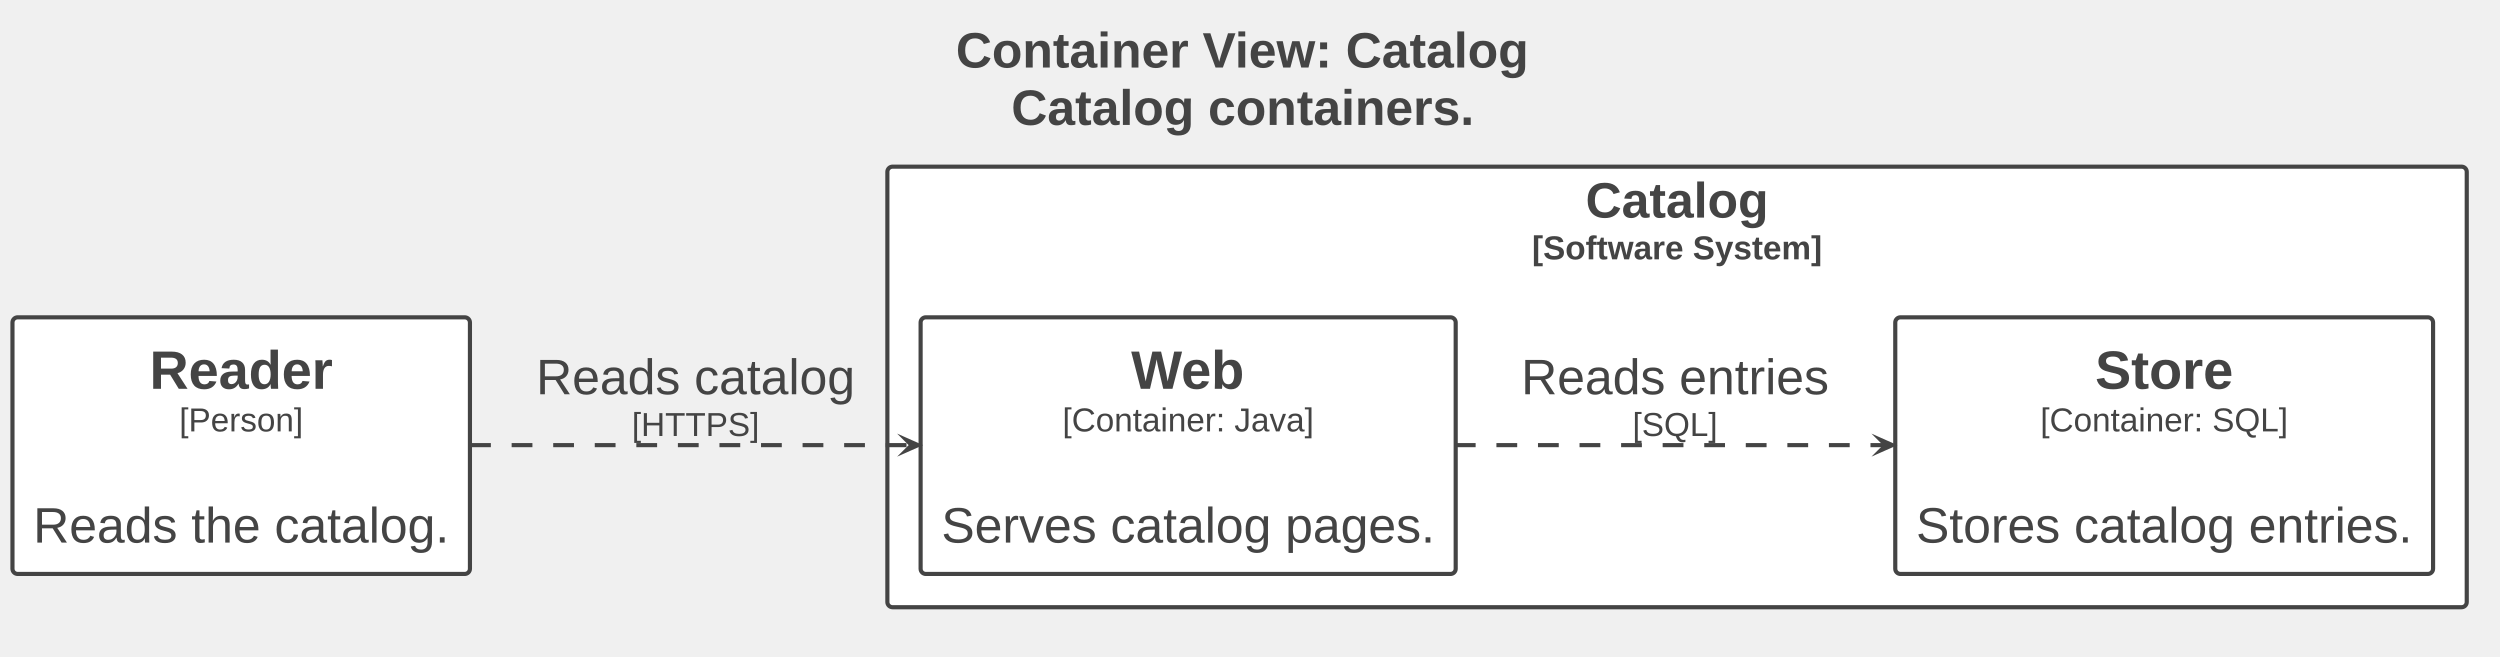
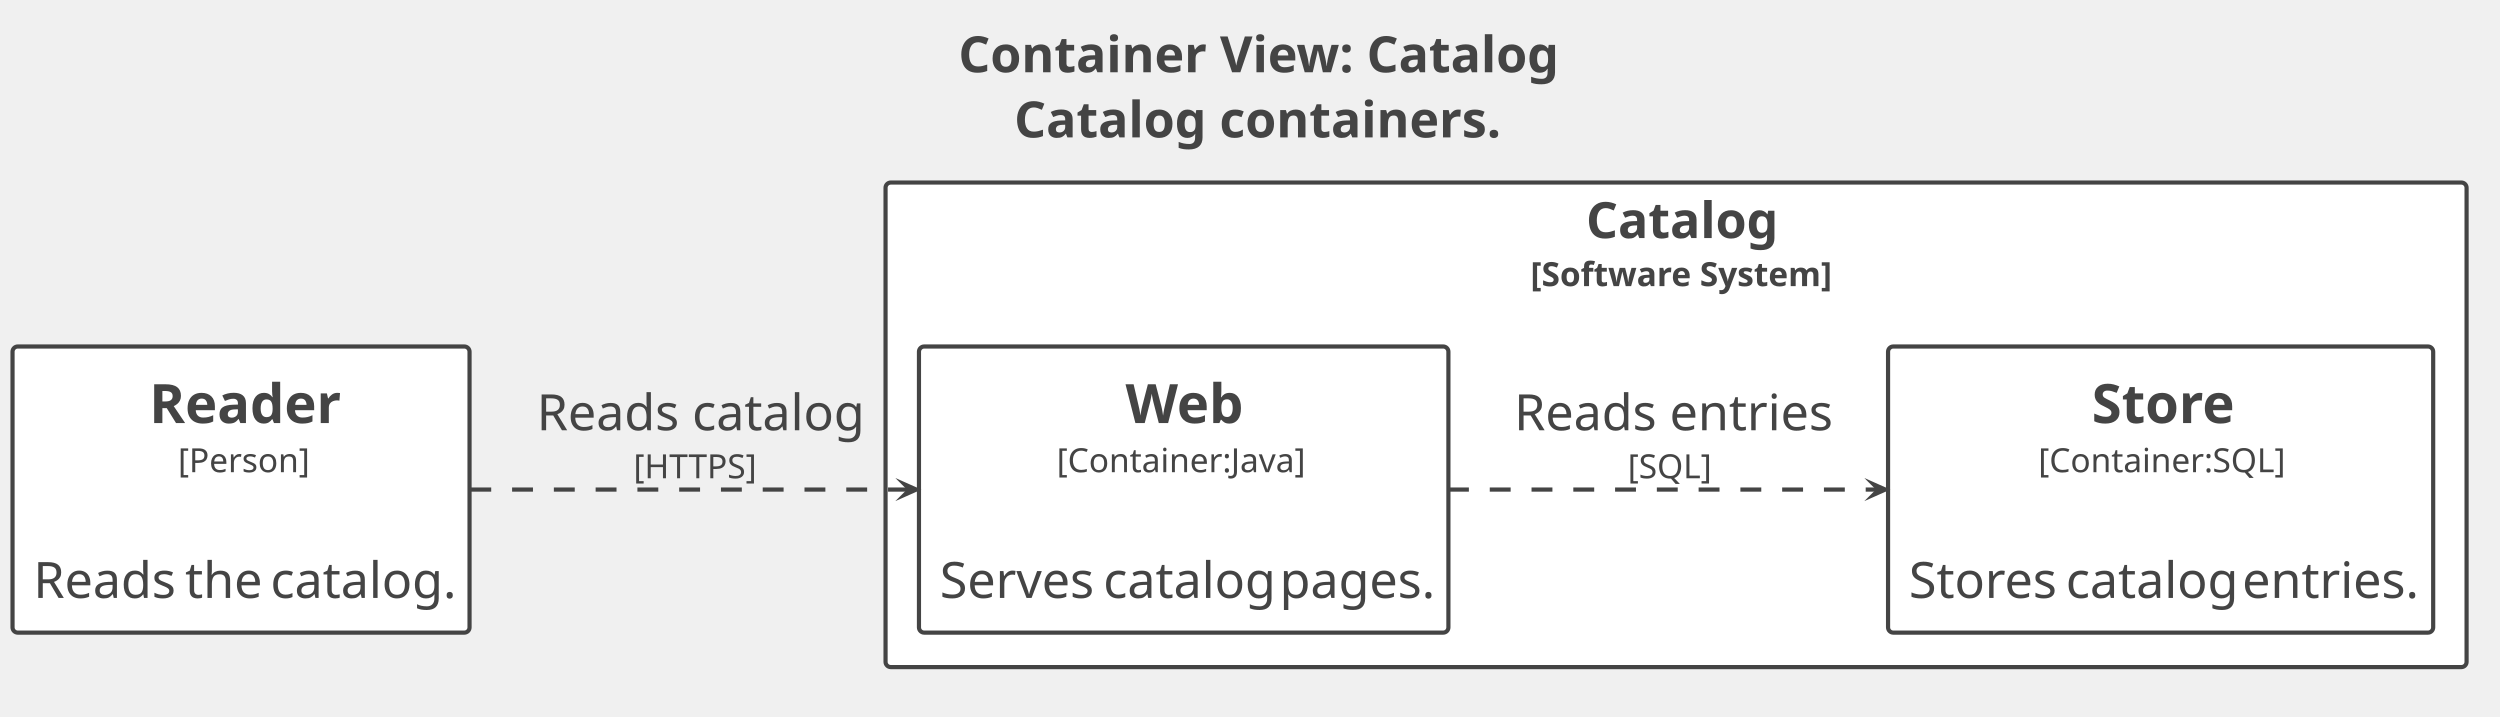
- <svg xmlns="http://www.w3.org/2000/svg" version="1.1" data-diagram-type="DESCRIPTION" style="width:1203px;height:316px;background:#FFFFFF;" width="1203px" height="316px" viewBox="0 0 1203 316" zoomAndPan="magnify" preserveAspectRatio="none" contentStyleType="text/css">
+ <svg xmlns="http://www.w3.org/2000/svg" version="1.1" data-diagram-type="DESCRIPTION" style="width:1197px;height:343px;background:#FFFFFF;" width="1197px" height="343px" viewBox="0 0 1197 343" zoomAndPan="magnify" preserveAspectRatio="none" contentStyleType="text/css">
  <defs />
  <g font-family="sans-serif" lengthAdjust="spacing">
    <g class="title" data-source-line="3">
-       <text x="459.982" y="32.512" fill="#444" font-size="24" textLength="276.035" font-weight="700" font-family="Liberation Sans">Container View: Catalog</text>
-       <text x="486.643" y="60.109" fill="#444" font-size="24" textLength="222.715" font-weight="700" font-family="Liberation Sans">Catalog containers.</text>
+       <text x="458.884" y="34.6" fill="#444" font-size="24" textLength="272.231" font-weight="700" font-family="IBM Plex Sans">Container View: Catalog</text>
+       <text x="485.584" y="65.8" fill="#444" font-size="24" textLength="218.831" font-weight="700" font-family="IBM Plex Sans">Catalog containers.</text>
    </g>
    <g class="cluster" data-qualified-name="Catalog.n.size.16..Software System...size." id="ent0002" data-source-line="51">
-       <rect x="427" y="80.195" width="760" height="212" fill="#FFF" style="stroke:#444;stroke-width:2;" rx="2.5" ry="2.5" />
-       <text x="762.996" y="104.707" fill="#444" font-size="24" textLength="88.008" font-weight="700" font-family="Liberation Sans">Catalog</text>
-       <text x="737.203" y="124.801" fill="#444" font-size="16" textLength="139.594" font-weight="700" font-family="Liberation Sans">[Software System]</text>
+       <rect x="424" y="87.4" width="757" height="232" fill="#FFF" style="stroke:#444;stroke-width:2;" rx="2.5" ry="2.5" />
+       <text x="759.408" y="114" fill="#444" font-size="24" textLength="86.184" font-weight="700" font-family="IBM Plex Sans">Catalog</text>
+       <text x="732.796" y="137" fill="#444" font-size="16" textLength="139.408" font-weight="700" font-family="IBM Plex Sans">[Software System]</text>
    </g>
    <g class="entity" data-qualified-name="Reader" id="ent0001" data-source-line="49">
-       <rect x="6" y="152.695" width="220.133" height="123.491" fill="#FFF" style="stroke:#444;stroke-width:2;" rx="2.5" ry="2.5" />
-       <text x="71.988" y="187.083" fill="#444" font-size="26" textLength="88.156" font-weight="700" font-family="Liberation Sans">Reader</text>
-       <text x="86.273" y="207.601" fill="#444" font-size="16" textLength="59.586" font-family="Liberation Sans">[Person]</text>
-       <text x="112.732" y="233.503" fill="#444" font-size="24" font-family="Liberation Sans"> </text>
-       <text x="16" y="261.101" fill="#444" font-size="24" textLength="69.375" font-family="Liberation Sans">Reads</text>
-       <text x="85.375" y="261.101" fill="#444" font-size="24" font-family="Liberation Sans"> </text>
-       <text x="92.043" y="261.101" fill="#444" font-size="24" textLength="33.363" font-family="Liberation Sans">the</text>
-       <text x="125.406" y="261.101" fill="#444" font-size="24" font-family="Liberation Sans"> </text>
-       <text x="132.074" y="261.101" fill="#444" font-size="24" textLength="84.059" font-family="Liberation Sans">catalog.</text>
+       <rect x="6" y="165.9" width="218.815" height="137" fill="#FFF" style="stroke:#444;stroke-width:2;" rx="2.5" ry="2.5" />
+       <text x="71.481" y="202.55" fill="#444" font-size="26" textLength="87.854" font-weight="700" font-family="IBM Plex Sans">Reader</text>
+       <text x="85.24" y="226.1" fill="#444" font-size="16" textLength="60.336" font-family="IBM Plex Sans">[Person]</text>
+       <text x="112.576" y="255.1" fill="#444" font-size="24" font-family="IBM Plex Sans"> </text>
+       <text x="16" y="286.3" fill="#444" font-size="24" textLength="66.96" font-family="IBM Plex Sans">Reads</text>
+       <text x="82.96" y="286.3" fill="#444" font-size="24" font-family="IBM Plex Sans"> </text>
+       <text x="88.624" y="286.3" fill="#444" font-size="24" textLength="35.232" font-family="IBM Plex Sans">the</text>
+       <text x="123.856" y="286.3" fill="#444" font-size="24" font-family="IBM Plex Sans"> </text>
+       <text x="129.52" y="286.3" fill="#444" font-size="24" textLength="85.296" font-family="IBM Plex Sans">catalog.</text>
    </g>
    <g class="entity" data-qualified-name="Catalog.n.size.16..Software System...size..Catalog.Web" id="ent0003" data-source-line="52">
-       <rect x="443" y="152.695" width="257.48" height="123.491" fill="#FFF" style="stroke:#444;stroke-width:2;" rx="2.5" ry="2.5" />
-       <text x="544.299" y="187.083" fill="#444" font-size="26" textLength="54.882" font-weight="700" font-family="Liberation Sans">Web</text>
-       <text x="511.264" y="207.601" fill="#444" font-size="16" textLength="78.266" font-family="Liberation Sans">[Container:</text>
-       <text x="589.529" y="207.601" fill="#444" font-size="16" font-family="Liberation Sans"> </text>
-       <text x="593.975" y="207.601" fill="#444" font-size="16" textLength="38.242" font-family="Liberation Sans">Java]</text>
-       <text x="568.406" y="233.503" fill="#444" font-size="24" font-family="Liberation Sans"> </text>
-       <text x="453" y="261.101" fill="#444" font-size="24" textLength="74.695" font-family="Liberation Sans">Serves</text>
-       <text x="527.695" y="261.101" fill="#444" font-size="24" font-family="Liberation Sans"> </text>
-       <text x="534.363" y="261.101" fill="#444" font-size="24" textLength="77.391" font-family="Liberation Sans">catalog</text>
-       <text x="611.754" y="261.101" fill="#444" font-size="24" font-family="Liberation Sans"> </text>
-       <text x="618.422" y="261.101" fill="#444" font-size="24" textLength="72.059" font-family="Liberation Sans">pages.</text>
+       <rect x="440" y="165.9" width="253.495" height="137" fill="#FFF" style="stroke:#444;stroke-width:2;" rx="2.5" ry="2.5" />
+       <text x="538.889" y="202.55" fill="#444" font-size="26" textLength="55.718" font-weight="700" font-family="IBM Plex Sans">Web</text>
+       <text x="505.948" y="226.1" fill="#444" font-size="16" textLength="79.632" font-family="IBM Plex Sans">[Container:</text>
+       <text x="585.58" y="226.1" fill="#444" font-size="16" font-family="IBM Plex Sans"> </text>
+       <text x="589.356" y="226.1" fill="#444" font-size="16" textLength="38.192" font-family="IBM Plex Sans">Java]</text>
+       <text x="563.916" y="255.1" fill="#444" font-size="24" font-family="IBM Plex Sans"> </text>
+       <text x="450" y="286.3" fill="#444" font-size="24" textLength="72.6" font-family="IBM Plex Sans">Serves</text>
+       <text x="522.6" y="286.3" fill="#444" font-size="24" font-family="IBM Plex Sans"> </text>
+       <text x="528.264" y="286.3" fill="#444" font-size="24" textLength="78.768" font-family="IBM Plex Sans">catalog</text>
+       <text x="607.032" y="286.3" fill="#444" font-size="24" font-family="IBM Plex Sans"> </text>
+       <text x="612.696" y="286.3" fill="#444" font-size="24" textLength="70.8" font-family="IBM Plex Sans">pages.</text>
    </g>
    <g class="entity" data-qualified-name="Catalog.n.size.16..Software System...size..Catalog.Store" id="ent0004" data-source-line="53">
-       <rect x="912" y="152.695" width="258.793" height="123.491" fill="#FFF" style="stroke:#444;stroke-width:2;" rx="2.5" ry="2.5" />
-       <text x="1008.167" y="187.083" fill="#444" font-size="26" textLength="66.46" font-weight="700" font-family="Liberation Sans">Store</text>
-       <text x="981.811" y="207.601" fill="#444" font-size="16" textLength="78.266" font-family="Liberation Sans">[Container:</text>
-       <text x="1060.076" y="207.601" fill="#444" font-size="16" font-family="Liberation Sans"> </text>
-       <text x="1064.521" y="207.601" fill="#444" font-size="16" textLength="36.461" font-family="Liberation Sans">SQL]</text>
-       <text x="1038.063" y="233.503" fill="#444" font-size="24" font-family="Liberation Sans"> </text>
-       <text x="922" y="261.101" fill="#444" font-size="24" textLength="69.363" font-family="Liberation Sans">Stores</text>
-       <text x="991.363" y="261.101" fill="#444" font-size="24" font-family="Liberation Sans"> </text>
-       <text x="998.031" y="261.101" fill="#444" font-size="24" textLength="77.391" font-family="Liberation Sans">catalog</text>
-       <text x="1075.422" y="261.101" fill="#444" font-size="24" font-family="Liberation Sans"> </text>
-       <text x="1082.09" y="261.101" fill="#444" font-size="24" textLength="78.703" font-family="Liberation Sans">entries.</text>
+       <rect x="904" y="165.9" width="261.007" height="137" fill="#FFF" style="stroke:#444;stroke-width:2;" rx="2.5" ry="2.5" />
+       <text x="1001.523" y="202.55" fill="#444" font-size="26" textLength="65.962" font-weight="700" font-family="IBM Plex Sans">Store</text>
+       <text x="975.944" y="226.1" fill="#444" font-size="16" textLength="79.632" font-family="IBM Plex Sans">[Container:</text>
+       <text x="1055.576" y="226.1" fill="#444" font-size="16" font-family="IBM Plex Sans"> </text>
+       <text x="1059.352" y="226.1" fill="#444" font-size="16" textLength="33.712" font-family="IBM Plex Sans">SQL]</text>
+       <text x="1031.672" y="255.1" fill="#444" font-size="24" font-family="IBM Plex Sans"> </text>
+       <text x="914" y="286.3" fill="#444" font-size="24" textLength="69.48" font-family="IBM Plex Sans">Stores</text>
+       <text x="983.48" y="286.3" fill="#444" font-size="24" font-family="IBM Plex Sans"> </text>
+       <text x="989.144" y="286.3" fill="#444" font-size="24" textLength="78.768" font-family="IBM Plex Sans">catalog</text>
+       <text x="1067.912" y="286.3" fill="#444" font-size="24" font-family="IBM Plex Sans"> </text>
+       <text x="1073.576" y="286.3" fill="#444" font-size="24" textLength="81.432" font-family="IBM Plex Sans">entries.</text>
    </g>
    <g class="link" data-entity-1="ent0003" data-entity-2="ent0004" id="lnk5" data-link-type="dependency">
-       <polygon points="911.796,214.195,902.796,210.195,906.796,214.195,902.796,218.195,911.796,214.195" fill="#444" style="stroke:#444;stroke-width:1;stroke-linejoin:miter;stroke-miterlimit:10;" />
-       <path d="M700.074,214.195 C765.843,214.195 840.865,214.195 906.796,214.195" style="stroke:#444;stroke-width:2;stroke-dasharray:10,10;" fill="none" />
-       <text x="732" y="189.707" fill="#444" font-size="24" textLength="148.078" font-family="Liberation Sans">Reads entries</text>
-       <text x="785.586" y="209.801" fill="#444" font-size="16" textLength="40.906" font-family="Liberation Sans">[SQL]</text>
+       <polygon points="903.883,234.4,894.883,230.4,898.883,234.4,894.883,238.4,903.883,234.4" fill="#444" style="stroke:#444;stroke-width:1;stroke-linejoin:miter;stroke-miterlimit:10;" />
+       <path d="M693.299,234.4 C758.533,234.4 833.103,234.4 898.883,234.4" style="stroke:#444;stroke-width:2;stroke-dasharray:10,10;" fill="none" />
+       <text x="725" y="206" fill="#444" font-size="24" textLength="147.528" font-family="IBM Plex Sans">Reads entries</text>
+       <text x="779.372" y="229" fill="#444" font-size="16" textLength="38.784" font-family="IBM Plex Sans">[SQL]</text>
    </g>
    <g class="link" data-entity-1="ent0001" data-entity-2="ent0003" id="lnk6" data-link-type="dependency">
-       <polygon points="442.95,214.195,433.95,210.195,437.95,214.195,433.95,218.195,442.95,214.195" fill="#444" style="stroke:#444;stroke-width:1;stroke-linejoin:miter;stroke-miterlimit:10;" />
-       <path d="M226.202,214.195 C291.462,214.195 369.678,214.195 437.95,214.195" style="stroke:#444;stroke-width:2;stroke-dasharray:10,10;" fill="none" />
-       <text x="258" y="189.707" fill="#444" font-size="24" textLength="153.434" font-family="Liberation Sans">Reads catalog</text>
-       <text x="304.049" y="209.801" fill="#444" font-size="16" textLength="61.336" font-family="Liberation Sans">[HTTPS]</text>
+       <polygon points="439.929,234.4,430.929,230.4,434.929,234.4,430.929,238.4,439.929,234.4" fill="#444" style="stroke:#444;stroke-width:1;stroke-linejoin:miter;stroke-miterlimit:10;" />
+       <path d="M225.19,234.4 C289.945,234.4 367.401,234.4 434.929,234.4" style="stroke:#444;stroke-width:2;stroke-dasharray:10,10;" fill="none" />
+       <text x="257" y="206" fill="#444" font-size="24" textLength="151.392" font-family="IBM Plex Sans">Reads catalog</text>
+       <text x="303.32" y="229" fill="#444" font-size="16" textLength="58.752" font-family="IBM Plex Sans">[HTTPS]</text>
    </g>
  </g>
</svg>
